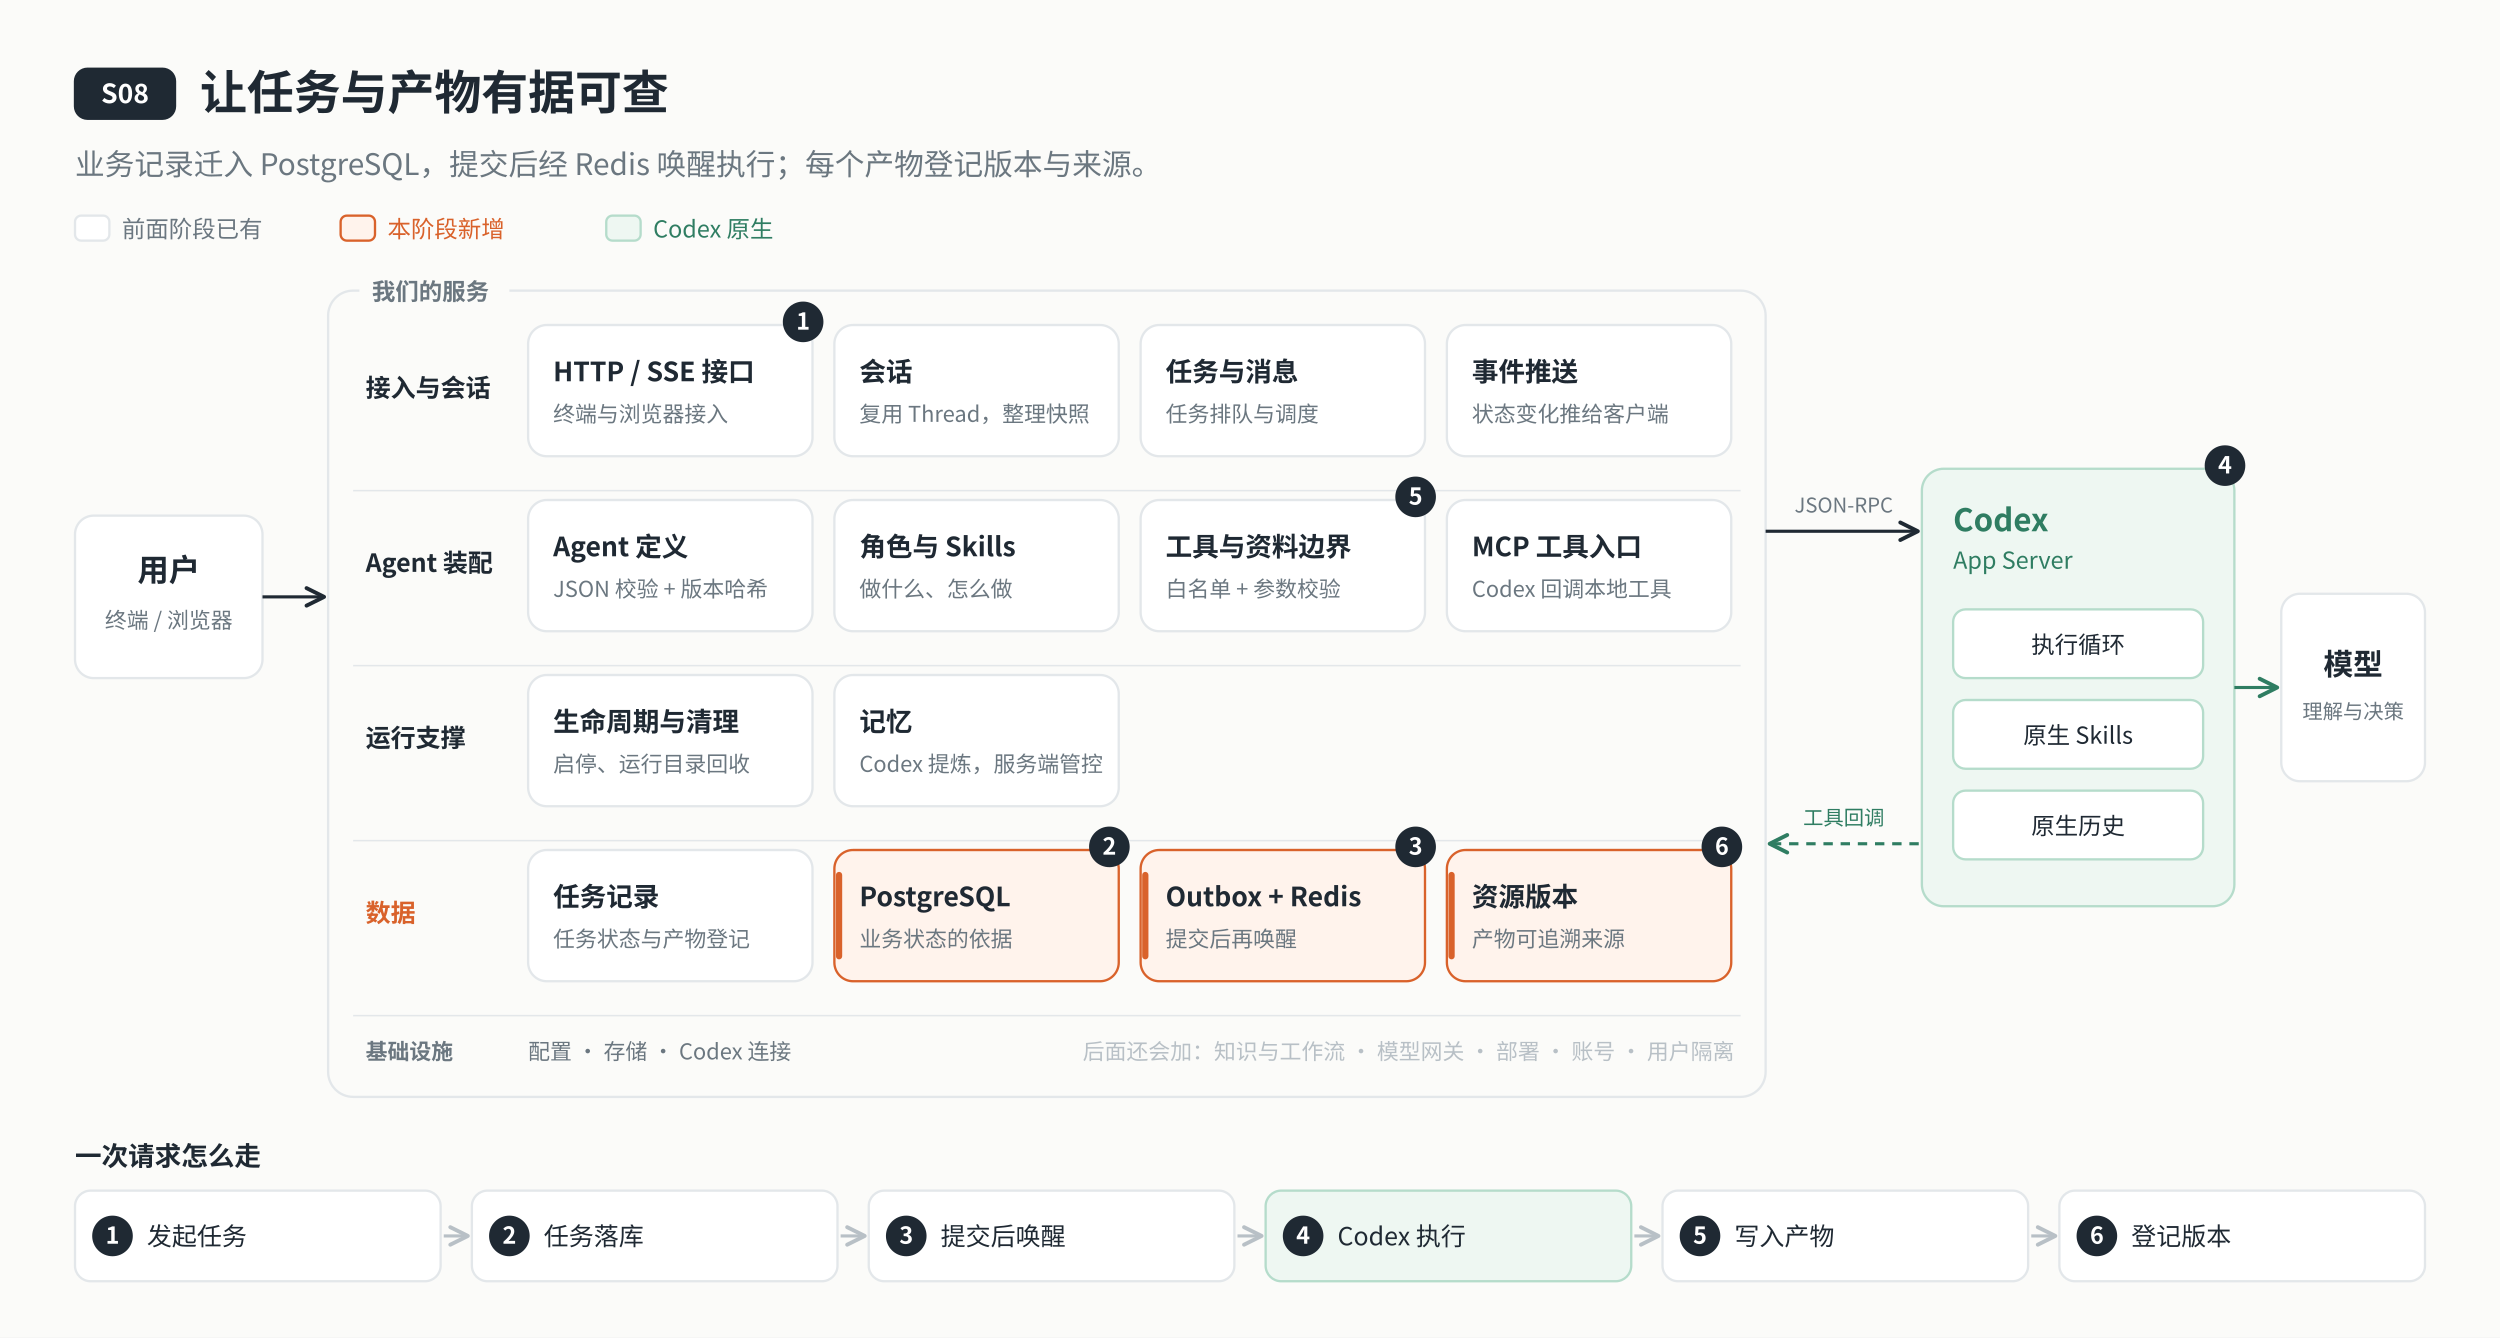
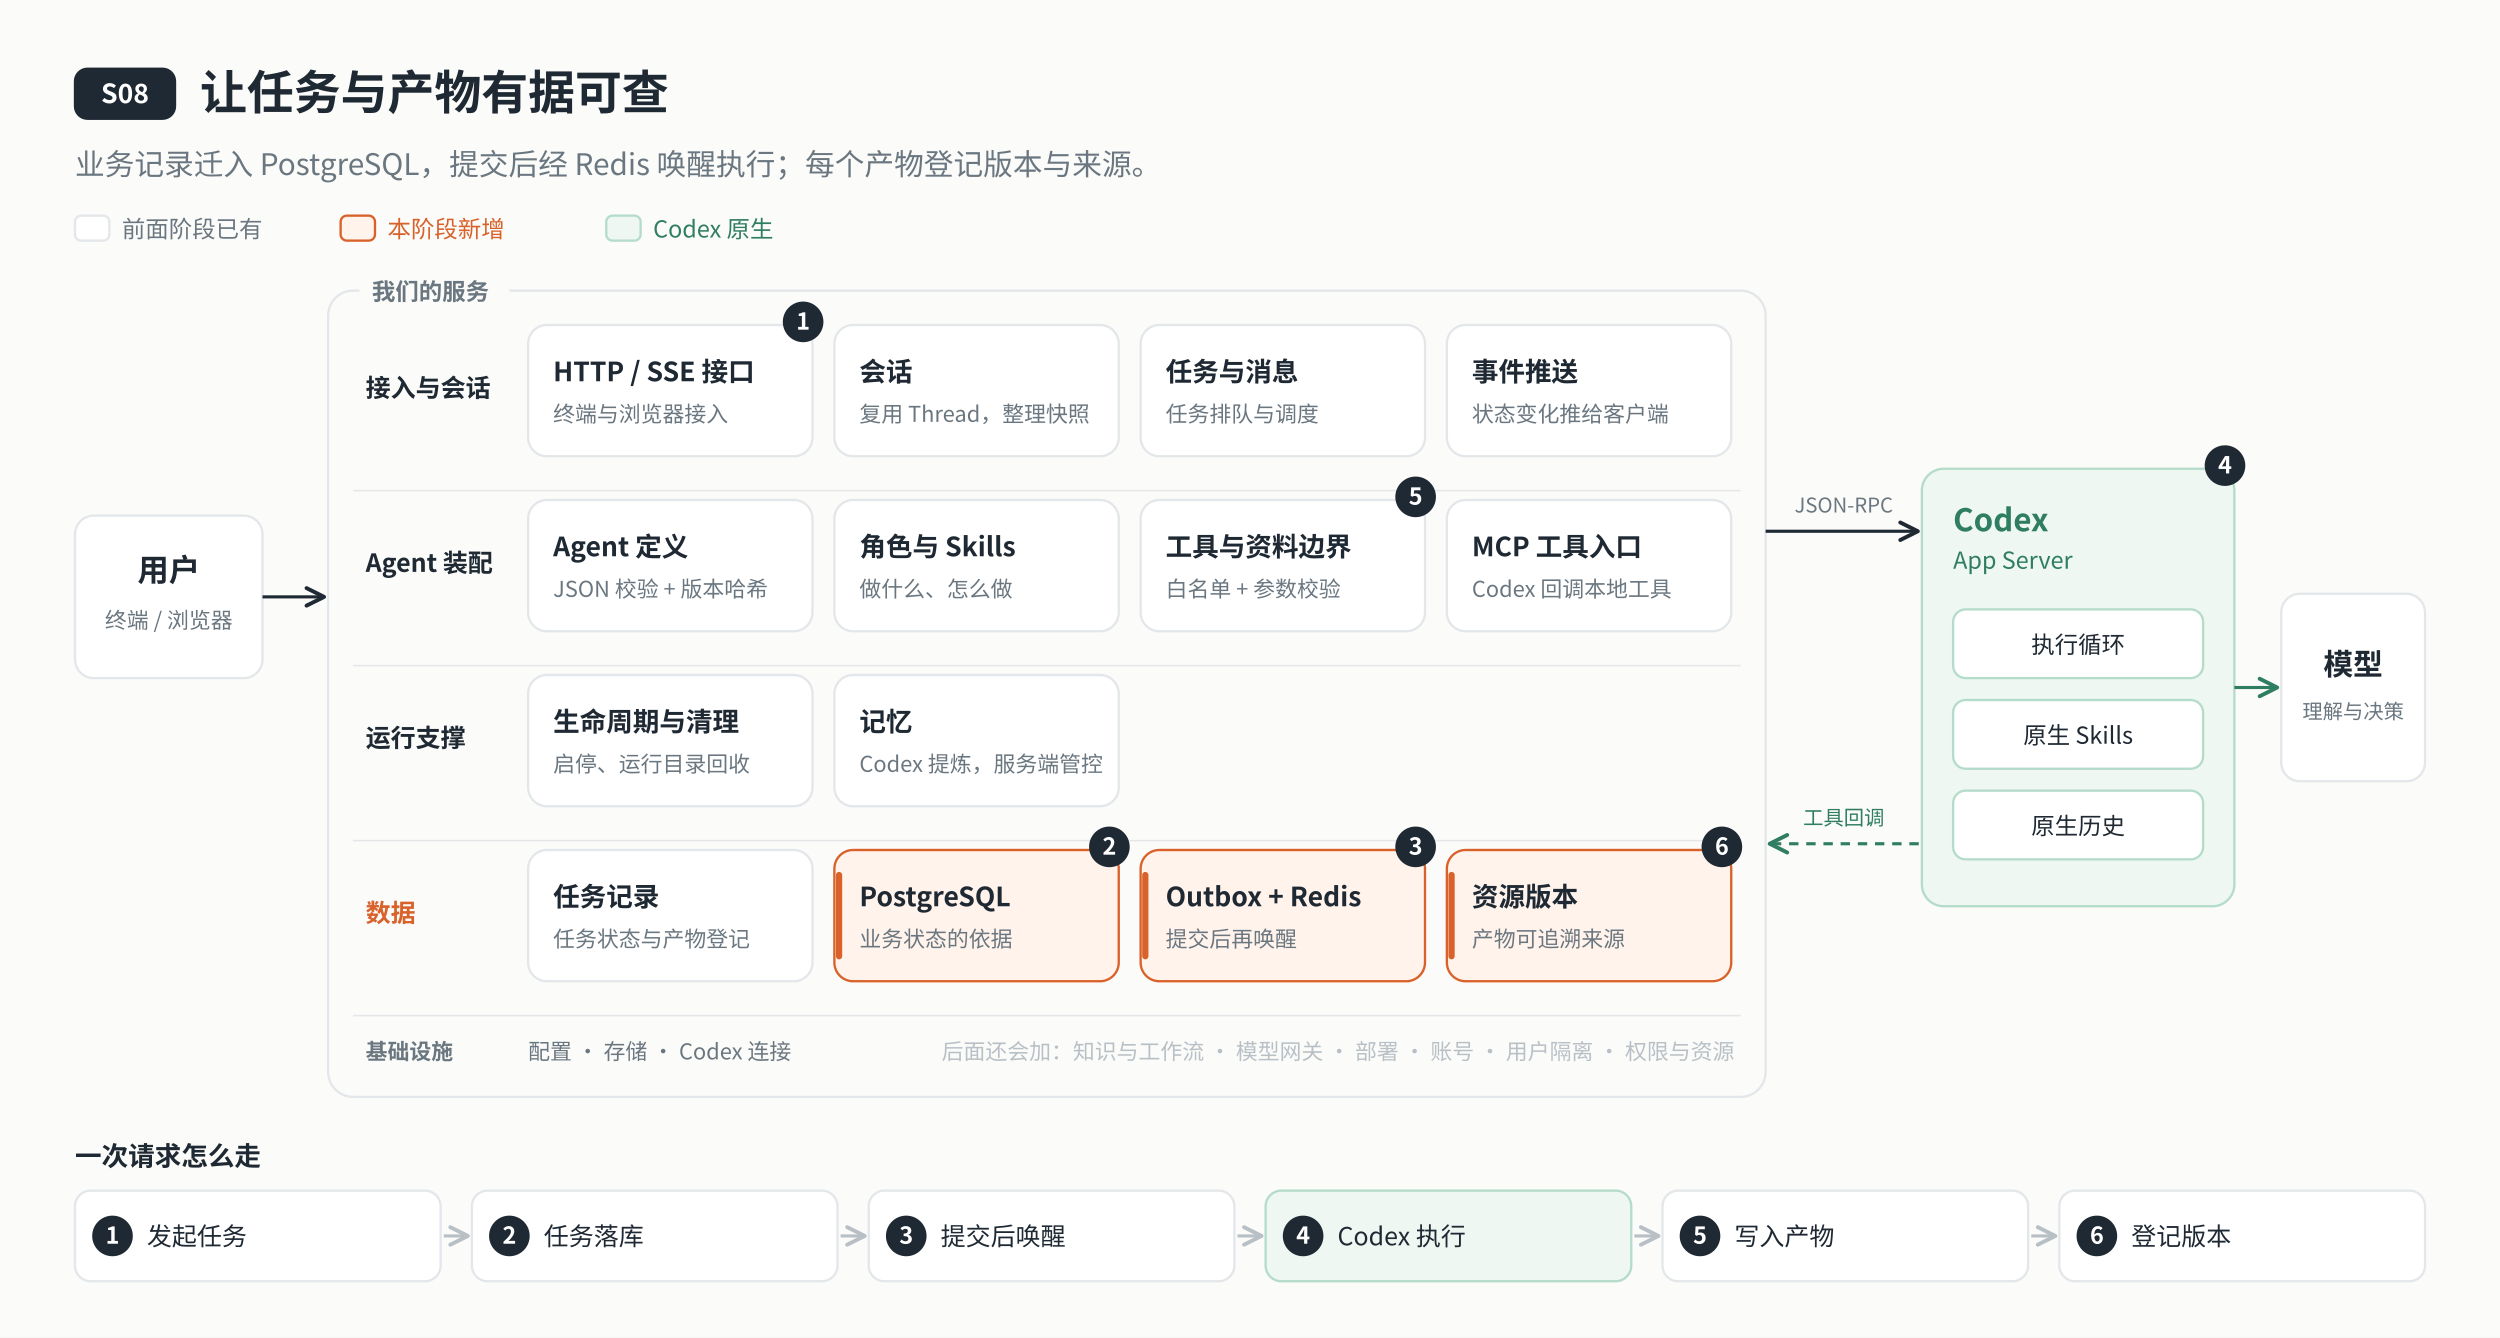
<svg xmlns="http://www.w3.org/2000/svg" width="1600" height="856" viewBox="0 0 1600 856" role="img" aria-labelledby="title desc">
  <defs>
    <marker id="mB8C0C6" viewBox="0 0 10 10" refX="8" refY="5" markerWidth="7" markerHeight="7" orient="auto-start-reverse">
      <path d="M1 1 L9 5 L1 9" fill="none" stroke="#B8C0C6" stroke-width="1.8" stroke-linecap="round" stroke-linejoin="round" />
    </marker>
    <marker id="m1F2933" viewBox="0 0 10 10" refX="8" refY="5" markerWidth="7" markerHeight="7" orient="auto-start-reverse">
      <path d="M1 1 L9 5 L1 9" fill="none" stroke="#1F2933" stroke-width="1.8" stroke-linecap="round" stroke-linejoin="round" />
    </marker>
    <marker id="m2F7D62" viewBox="0 0 10 10" refX="8" refY="5" markerWidth="7" markerHeight="7" orient="auto-start-reverse">
      <path d="M1 1 L9 5 L1 9" fill="none" stroke="#2F7D62" stroke-width="1.8" stroke-linecap="round" stroke-linejoin="round" />
    </marker>
  </defs>
  <g font-family="PingFang SC, Microsoft YaHei, Noto Sans CJK SC, sans-serif">
    <rect x="0" y="0" width="1600" height="856" fill="#FBFBF9" />
    <rect x="48" y="44" width="64" height="32" rx="8" fill="#1F2933" stroke="#1F2933" stroke-width="1.5" />
    <text x="80" y="66" font-size="17" fill="#fff" font-weight="700" text-anchor="middle">S08</text>
    <text x="128" y="70" font-size="30" fill="#1F2933" font-weight="700" text-anchor="start">让任务与产物有据可查</text>
    <text x="48" y="112" font-size="19" fill="#6B7780" font-weight="400" text-anchor="start">业务记录迁入 PostgreSQL，提交后经 Redis 唤醒执行；每个产物登记版本与来源。</text>
    <rect x="48" y="138" width="22" height="16" rx="4" fill="#FFFFFF" stroke="#E3E7EA" stroke-width="1.5" />
    <text x="78" y="152" font-size="15" fill="#6B7780" font-weight="400" text-anchor="start">前面阶段已有</text>
    <rect x="218" y="138" width="22" height="16" rx="4" fill="#FFF3EC" stroke="#D9622B" stroke-width="1.5" />
    <text x="248" y="152" font-size="15" fill="#D9622B" font-weight="400" text-anchor="start">本阶段新增</text>
    <rect x="388" y="138" width="22" height="16" rx="4" fill="#EEF7F2" stroke="#B5DCCB" stroke-width="1.5" />
    <text x="418" y="152" font-size="15" fill="#2F7D62" font-weight="400" text-anchor="start">Codex 原生</text>
    <rect x="48" y="330" width="120" height="104" rx="12" fill="#FFFFFF" stroke="#E3E7EA" stroke-width="1.5" />
    <text x="108" y="372" font-size="20" fill="#1F2933" font-weight="600" text-anchor="middle">用户</text>
    <text x="108" y="402" font-size="14" fill="#6B7780" font-weight="400" text-anchor="middle">终端 / 浏览器</text>
    <rect x="210" y="186" width="920" height="516" rx="16" fill="none" stroke="#E3E7EA" stroke-width="1.5" />
    <rect x="230" y="175" width="96" height="22" fill="#FBFBF9" />
    <text x="238" y="192" font-size="15" fill="#6B7780" font-weight="600" text-anchor="start">我们的服务</text>
    <text x="234" y="254" font-size="16" fill="#1F2933" font-weight="600" text-anchor="start">接入与会话</text>
    <rect x="338" y="208" width="182" height="84" rx="12" fill="#FFFFFF" stroke="#E3E7EA" stroke-width="1.5" />
    <text x="354" y="244" font-size="17" fill="#1F2933" font-weight="600" text-anchor="start">HTTP / SSE 接口</text>
    <text x="354" y="270" font-size="14" fill="#6B7780" font-weight="400" text-anchor="start">终端与浏览器接入</text>
    <rect x="534" y="208" width="182" height="84" rx="12" fill="#FFFFFF" stroke="#E3E7EA" stroke-width="1.5" />
    <text x="550" y="244" font-size="17" fill="#1F2933" font-weight="600" text-anchor="start">会话</text>
    <text x="550" y="270" font-size="14" fill="#6B7780" font-weight="400" text-anchor="start">复用 Thread，整理快照</text>
    <rect x="730" y="208" width="182" height="84" rx="12" fill="#FFFFFF" stroke="#E3E7EA" stroke-width="1.5" />
    <text x="746" y="244" font-size="17" fill="#1F2933" font-weight="600" text-anchor="start">任务与消息</text>
    <text x="746" y="270" font-size="14" fill="#6B7780" font-weight="400" text-anchor="start">任务排队与调度</text>
    <rect x="926" y="208" width="182" height="84" rx="12" fill="#FFFFFF" stroke="#E3E7EA" stroke-width="1.5" />
    <text x="942" y="244" font-size="17" fill="#1F2933" font-weight="600" text-anchor="start">事件推送</text>
    <text x="942" y="270" font-size="14" fill="#6B7780" font-weight="400" text-anchor="start">状态变化推给客户端</text>
    <text x="234" y="366" font-size="16" fill="#1F2933" font-weight="600" text-anchor="start">Agent 装配</text>
    <line x1="226" y1="314" x2="1114" y2="314" stroke="#E3E7EA" stroke-width="1" />
    <rect x="338" y="320" width="182" height="84" rx="12" fill="#FFFFFF" stroke="#E3E7EA" stroke-width="1.5" />
    <text x="354" y="356" font-size="17" fill="#1F2933" font-weight="600" text-anchor="start">Agent 定义</text>
    <text x="354" y="382" font-size="14" fill="#6B7780" font-weight="400" text-anchor="start">JSON 校验 + 版本哈希</text>
    <rect x="534" y="320" width="182" height="84" rx="12" fill="#FFFFFF" stroke="#E3E7EA" stroke-width="1.5" />
    <text x="550" y="356" font-size="17" fill="#1F2933" font-weight="600" text-anchor="start">角色与 Skills</text>
    <text x="550" y="382" font-size="14" fill="#6B7780" font-weight="400" text-anchor="start">做什么、怎么做</text>
    <rect x="730" y="320" width="182" height="84" rx="12" fill="#FFFFFF" stroke="#E3E7EA" stroke-width="1.5" />
    <text x="746" y="356" font-size="17" fill="#1F2933" font-weight="600" text-anchor="start">工具与资料边界</text>
    <text x="746" y="382" font-size="14" fill="#6B7780" font-weight="400" text-anchor="start">白名单 + 参数校验</text>
    <rect x="926" y="320" width="182" height="84" rx="12" fill="#FFFFFF" stroke="#E3E7EA" stroke-width="1.5" />
    <text x="942" y="356" font-size="17" fill="#1F2933" font-weight="600" text-anchor="start">MCP 工具入口</text>
    <text x="942" y="382" font-size="14" fill="#6B7780" font-weight="400" text-anchor="start">Codex 回调本地工具</text>
    <text x="234" y="478" font-size="16" fill="#1F2933" font-weight="600" text-anchor="start">运行支撑</text>
    <line x1="226" y1="426" x2="1114" y2="426" stroke="#E3E7EA" stroke-width="1" />
    <rect x="338" y="432" width="182" height="84" rx="12" fill="#FFFFFF" stroke="#E3E7EA" stroke-width="1.5" />
    <text x="354" y="468" font-size="17" fill="#1F2933" font-weight="600" text-anchor="start">生命周期与清理</text>
    <text x="354" y="494" font-size="14" fill="#6B7780" font-weight="400" text-anchor="start">启停、运行目录回收</text>
    <rect x="534" y="432" width="182" height="84" rx="12" fill="#FFFFFF" stroke="#E3E7EA" stroke-width="1.5" />
    <text x="550" y="468" font-size="17" fill="#1F2933" font-weight="600" text-anchor="start">记忆</text>
    <text x="550" y="494" font-size="14" fill="#6B7780" font-weight="400" text-anchor="start">Codex 提炼，服务端管控</text>
    <text x="234" y="590" font-size="16" fill="#D9622B" font-weight="600" text-anchor="start">数据</text>
    <line x1="226" y1="538" x2="1114" y2="538" stroke="#E3E7EA" stroke-width="1" />
    <rect x="338" y="544" width="182" height="84" rx="12" fill="#FFFFFF" stroke="#E3E7EA" stroke-width="1.5" />
    <text x="354" y="580" font-size="17" fill="#1F2933" font-weight="600" text-anchor="start">任务记录</text>
    <text x="354" y="606" font-size="14" fill="#6B7780" font-weight="400" text-anchor="start">任务状态与产物登记</text>
    <rect x="534" y="544" width="182" height="84" rx="12" fill="#FFF3EC" stroke="#D9622B" stroke-width="1.5" />
    <rect x="535" y="558" width="4" height="56" rx="2" fill="#D9622B" />
    <text x="550" y="580" font-size="17" fill="#1F2933" font-weight="600" text-anchor="start">PostgreSQL</text>
    <text x="550" y="606" font-size="14" fill="#6B7780" font-weight="400" text-anchor="start">业务状态的依据</text>
    <rect x="730" y="544" width="182" height="84" rx="12" fill="#FFF3EC" stroke="#D9622B" stroke-width="1.5" />
    <rect x="731" y="558" width="4" height="56" rx="2" fill="#D9622B" />
    <text x="746" y="580" font-size="17" fill="#1F2933" font-weight="600" text-anchor="start">Outbox + Redis</text>
    <text x="746" y="606" font-size="14" fill="#6B7780" font-weight="400" text-anchor="start">提交后再唤醒</text>
    <rect x="926" y="544" width="182" height="84" rx="12" fill="#FFF3EC" stroke="#D9622B" stroke-width="1.5" />
    <rect x="927" y="558" width="4" height="56" rx="2" fill="#D9622B" />
    <text x="942" y="580" font-size="17" fill="#1F2933" font-weight="600" text-anchor="start">资源版本</text>
    <text x="942" y="606" font-size="14" fill="#6B7780" font-weight="400" text-anchor="start">产物可追溯来源</text>
    <line x1="226" y1="650" x2="1114" y2="650" stroke="#E3E7EA" stroke-width="1" />
    <text x="234" y="678" font-size="14" fill="#6B7780" font-weight="600" text-anchor="start">基础设施</text>
    <text x="338" y="678" font-size="14" fill="#6B7780" font-weight="400" text-anchor="start">配置 · 存储 · Codex 连接</text>
-     <text x="1110" y="678" font-size="14" fill="#B8C0C6" font-weight="400" text-anchor="end">后面还会加：知识与工作流 · 模型网关 · 部署 · 账号 · 用户隔离</text>
+     <text x="1110" y="678" font-size="14" fill="#B8C0C6" font-weight="400" text-anchor="end">后面还会加：知识与工作流 · 模型网关 · 部署 · 账号 · 用户隔离 · 权限与资源</text>
    <rect x="1230" y="300" width="200" height="280" rx="14" fill="#EEF7F2" stroke="#B5DCCB" stroke-width="1.5" />
    <text x="1250" y="340" font-size="20" fill="#2F7D62" font-weight="700" text-anchor="start">Codex</text>
    <text x="1250" y="364" font-size="15" fill="#2F7D62" font-weight="400" text-anchor="start">App Server</text>
    <rect x="1250" y="390" width="160" height="44" rx="8" fill="#FFFFFF" stroke="#B5DCCB" stroke-width="1.5" />
    <text x="1330" y="418" font-size="15" fill="#1F2933" font-weight="500" text-anchor="middle">执行循环</text>
    <rect x="1250" y="448" width="160" height="44" rx="8" fill="#FFFFFF" stroke="#B5DCCB" stroke-width="1.5" />
    <text x="1330" y="476" font-size="15" fill="#1F2933" font-weight="500" text-anchor="middle">原生 Skills</text>
    <rect x="1250" y="506" width="160" height="44" rx="8" fill="#FFFFFF" stroke="#B5DCCB" stroke-width="1.5" />
    <text x="1330" y="534" font-size="15" fill="#1F2933" font-weight="500" text-anchor="middle">原生历史</text>
    <rect x="1460" y="380" width="92" height="120" rx="12" fill="#FFFFFF" stroke="#E3E7EA" stroke-width="1.5" />
    <text x="1506" y="432" font-size="19" fill="#1F2933" font-weight="600" text-anchor="middle">模型</text>
    <text x="1506" y="460" font-size="13" fill="#6B7780" font-weight="400" text-anchor="middle">理解与决策</text>
    <path d="M168,382 L206,382" fill="none" stroke="#1F2933" stroke-width="2" marker-end="url(#m1F2933)" />
    <path d="M1130,340 L1226,340" fill="none" stroke="#1F2933" stroke-width="2" marker-end="url(#m1F2933)" />
    <text x="1180" y="328" font-size="13" fill="#6B7780" font-weight="500" text-anchor="middle">JSON-RPC</text>
    <path d="M1228,540 L1134,540" fill="none" stroke="#2F7D62" stroke-width="2" stroke-dasharray="6 5" marker-end="url(#m2F7D62)" />
    <text x="1180" y="528" font-size="13" fill="#2F7D62" font-weight="500" text-anchor="middle">工具回调</text>
    <path d="M1430,440 L1456,440" fill="none" stroke="#2F7D62" stroke-width="2" marker-end="url(#m2F7D62)" />
    <circle cx="514" cy="206" r="13" fill="#1F2933" />
    <text x="514" y="211" font-size="15" fill="#fff" font-weight="700" text-anchor="middle">1</text>
    <circle cx="710" cy="542" r="13" fill="#1F2933" />
    <text x="710" y="547" font-size="15" fill="#fff" font-weight="700" text-anchor="middle">2</text>
    <circle cx="906" cy="542" r="13" fill="#1F2933" />
    <text x="906" y="547" font-size="15" fill="#fff" font-weight="700" text-anchor="middle">3</text>
    <circle cx="1424" cy="298" r="13" fill="#1F2933" />
    <text x="1424" y="303" font-size="15" fill="#fff" font-weight="700" text-anchor="middle">4</text>
    <circle cx="906" cy="318" r="13" fill="#1F2933" />
    <text x="906" y="323" font-size="15" fill="#fff" font-weight="700" text-anchor="middle">5</text>
    <circle cx="1102" cy="542" r="13" fill="#1F2933" />
    <text x="1102" y="547" font-size="15" fill="#fff" font-weight="700" text-anchor="middle">6</text>
    <text x="48" y="746" font-size="17" fill="#1F2933" font-weight="700" text-anchor="start">一次请求怎么走</text>
    <rect x="48" y="762" width="234" height="58" rx="10" fill="#FFFFFF" stroke="#E3E7EA" stroke-width="1.5" />
    <circle cx="72" cy="791" r="13" fill="#1F2933" />
    <text x="72" y="796" font-size="15" fill="#fff" font-weight="700" text-anchor="middle">1</text>
    <text x="94" y="797" font-size="16" fill="#1F2933" font-weight="500" text-anchor="start">发起任务</text>
    <path d="M284,791 L298,791" fill="none" stroke="#B8C0C6" stroke-width="2" marker-end="url(#mB8C0C6)" />
    <rect x="302" y="762" width="234" height="58" rx="10" fill="#FFFFFF" stroke="#E3E7EA" stroke-width="1.5" />
    <circle cx="326" cy="791" r="13" fill="#1F2933" />
    <text x="326" y="796" font-size="15" fill="#fff" font-weight="700" text-anchor="middle">2</text>
    <text x="348" y="797" font-size="16" fill="#1F2933" font-weight="500" text-anchor="start">任务落库</text>
    <path d="M538,791 L552,791" fill="none" stroke="#B8C0C6" stroke-width="2" marker-end="url(#mB8C0C6)" />
    <rect x="556" y="762" width="234" height="58" rx="10" fill="#FFFFFF" stroke="#E3E7EA" stroke-width="1.5" />
    <circle cx="580" cy="791" r="13" fill="#1F2933" />
    <text x="580" y="796" font-size="15" fill="#fff" font-weight="700" text-anchor="middle">3</text>
    <text x="602" y="797" font-size="16" fill="#1F2933" font-weight="500" text-anchor="start">提交后唤醒</text>
    <path d="M792,791 L806,791" fill="none" stroke="#B8C0C6" stroke-width="2" marker-end="url(#mB8C0C6)" />
    <rect x="810" y="762" width="234" height="58" rx="10" fill="#EEF7F2" stroke="#B5DCCB" stroke-width="1.5" />
    <circle cx="834" cy="791" r="13" fill="#1F2933" />
    <text x="834" y="796" font-size="15" fill="#fff" font-weight="700" text-anchor="middle">4</text>
    <text x="856" y="797" font-size="16" fill="#1F2933" font-weight="500" text-anchor="start">Codex 执行</text>
    <path d="M1046,791 L1060,791" fill="none" stroke="#B8C0C6" stroke-width="2" marker-end="url(#mB8C0C6)" />
    <rect x="1064" y="762" width="234" height="58" rx="10" fill="#FFFFFF" stroke="#E3E7EA" stroke-width="1.5" />
    <circle cx="1088" cy="791" r="13" fill="#1F2933" />
    <text x="1088" y="796" font-size="15" fill="#fff" font-weight="700" text-anchor="middle">5</text>
    <text x="1110" y="797" font-size="16" fill="#1F2933" font-weight="500" text-anchor="start">写入产物</text>
    <path d="M1300,791 L1314,791" fill="none" stroke="#B8C0C6" stroke-width="2" marker-end="url(#mB8C0C6)" />
    <rect x="1318" y="762" width="234" height="58" rx="10" fill="#FFFFFF" stroke="#E3E7EA" stroke-width="1.5" />
    <circle cx="1342" cy="791" r="13" fill="#1F2933" />
    <text x="1342" y="796" font-size="15" fill="#fff" font-weight="700" text-anchor="middle">6</text>
    <text x="1364" y="797" font-size="16" fill="#1F2933" font-weight="500" text-anchor="start">登记版本</text>
  </g>
</svg>
